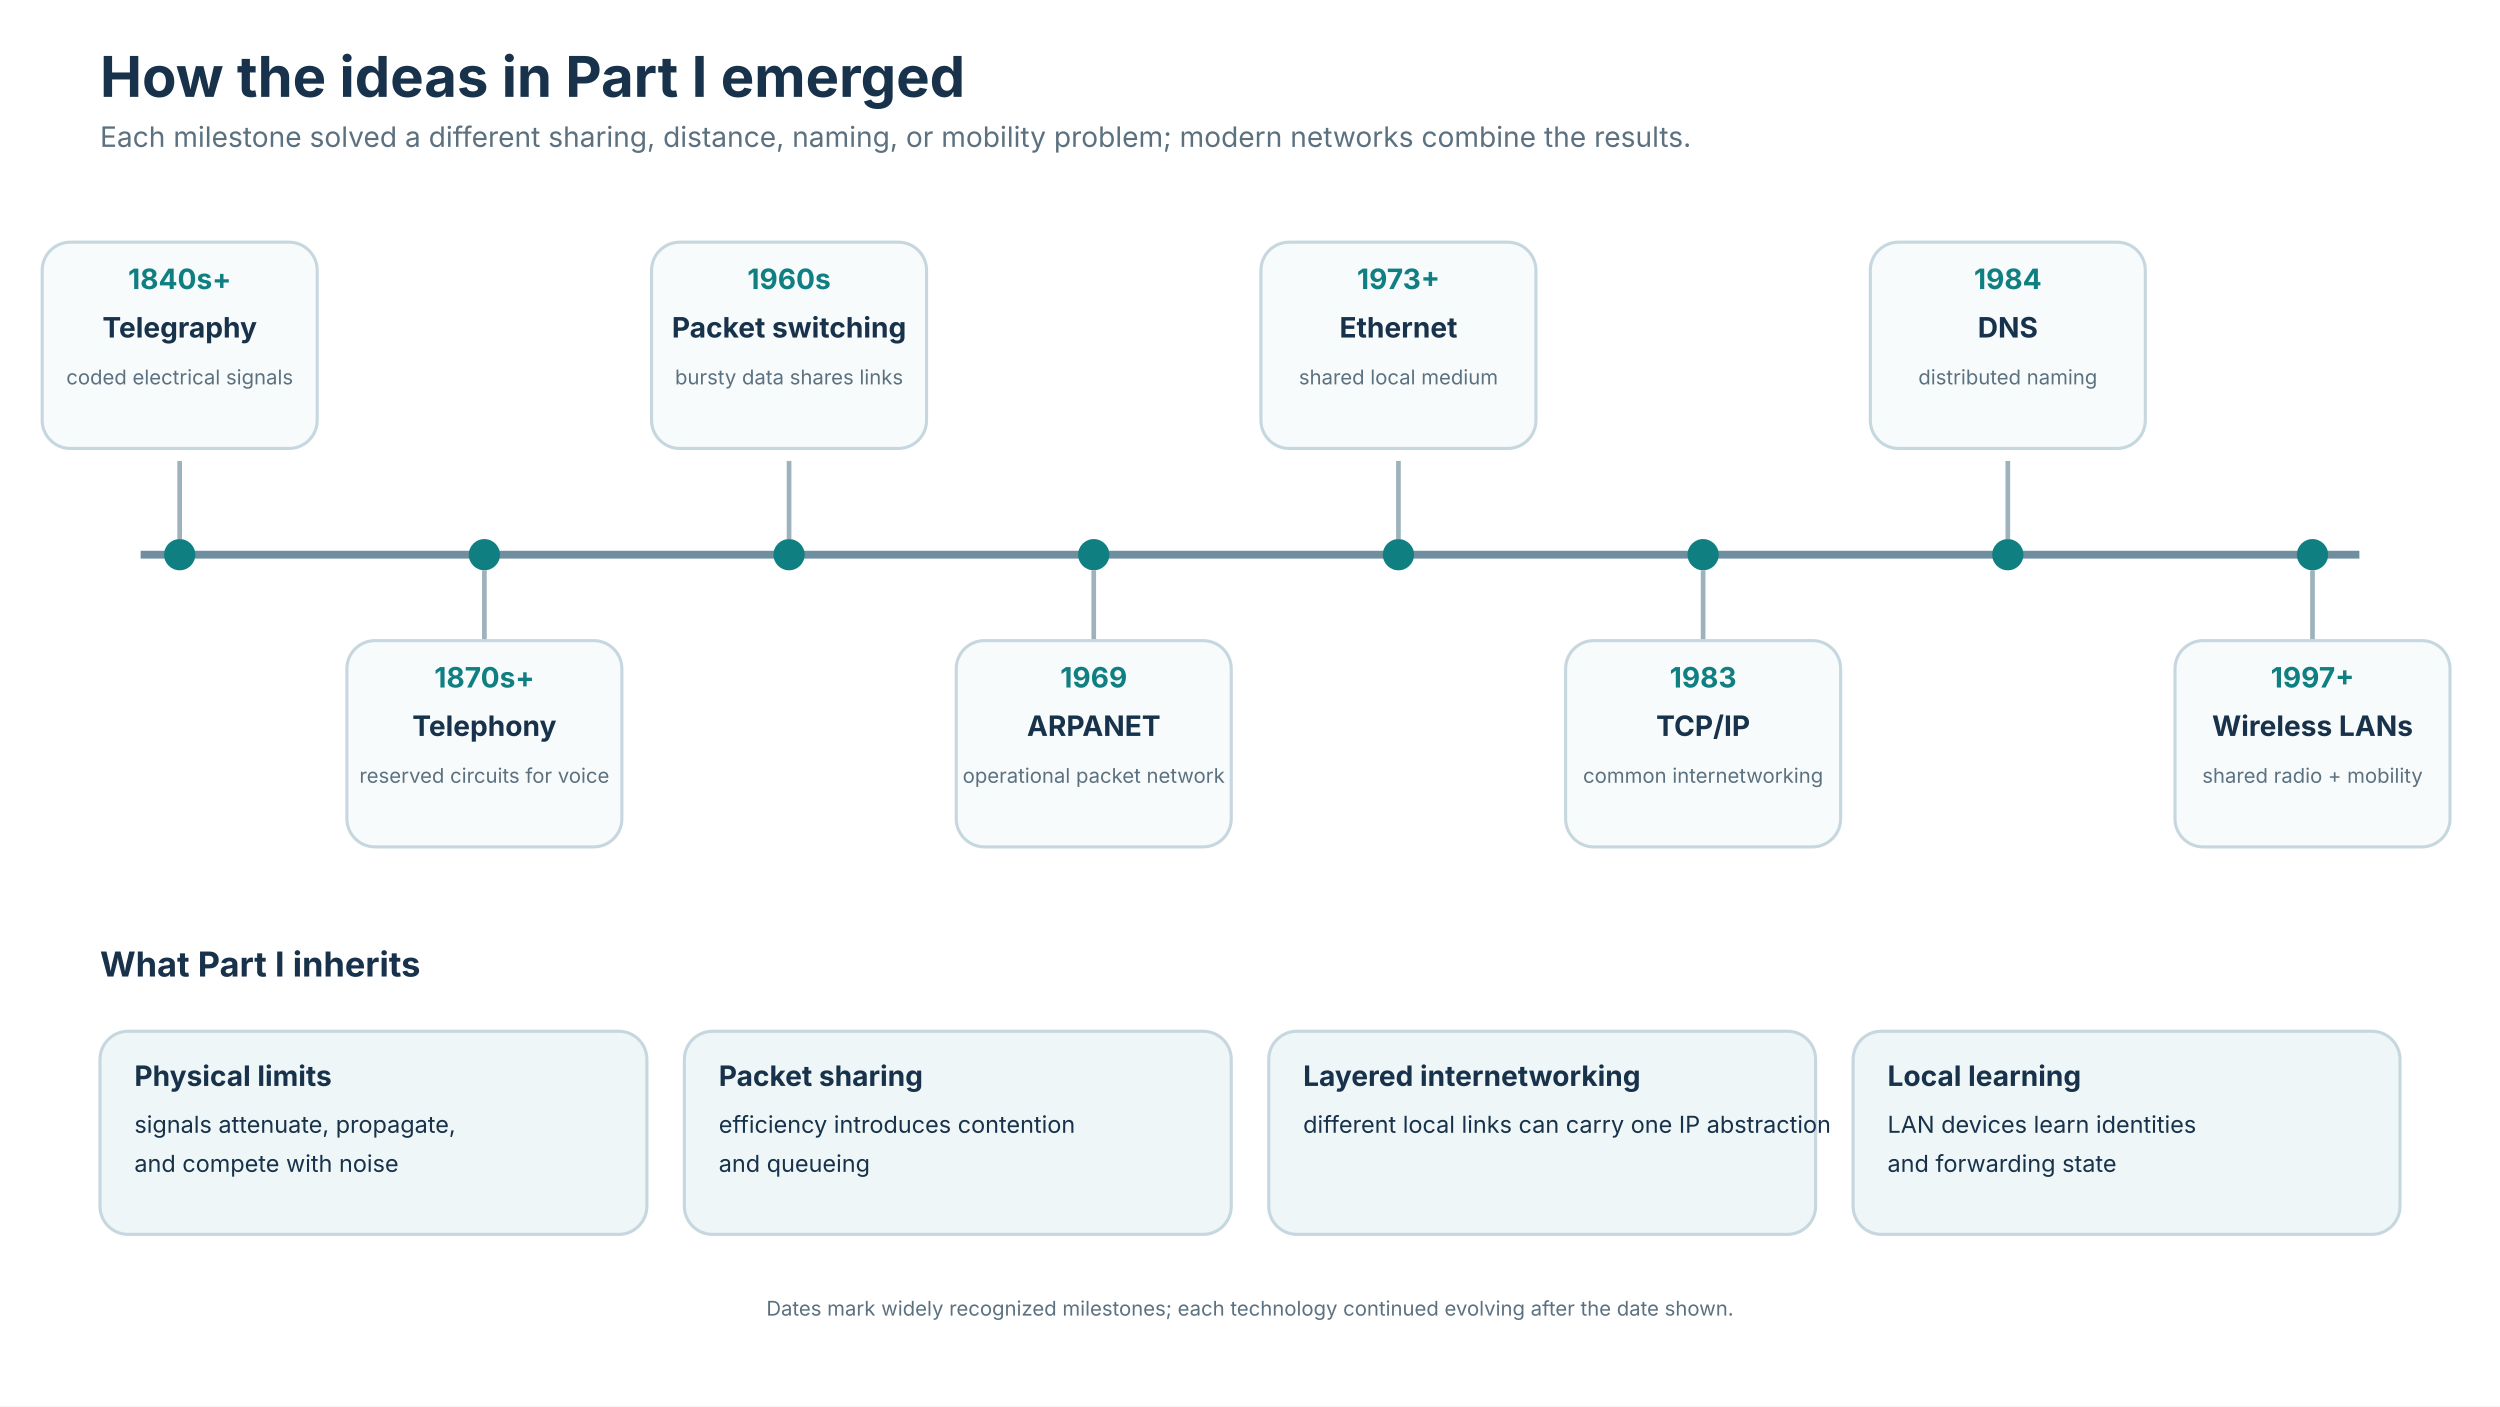
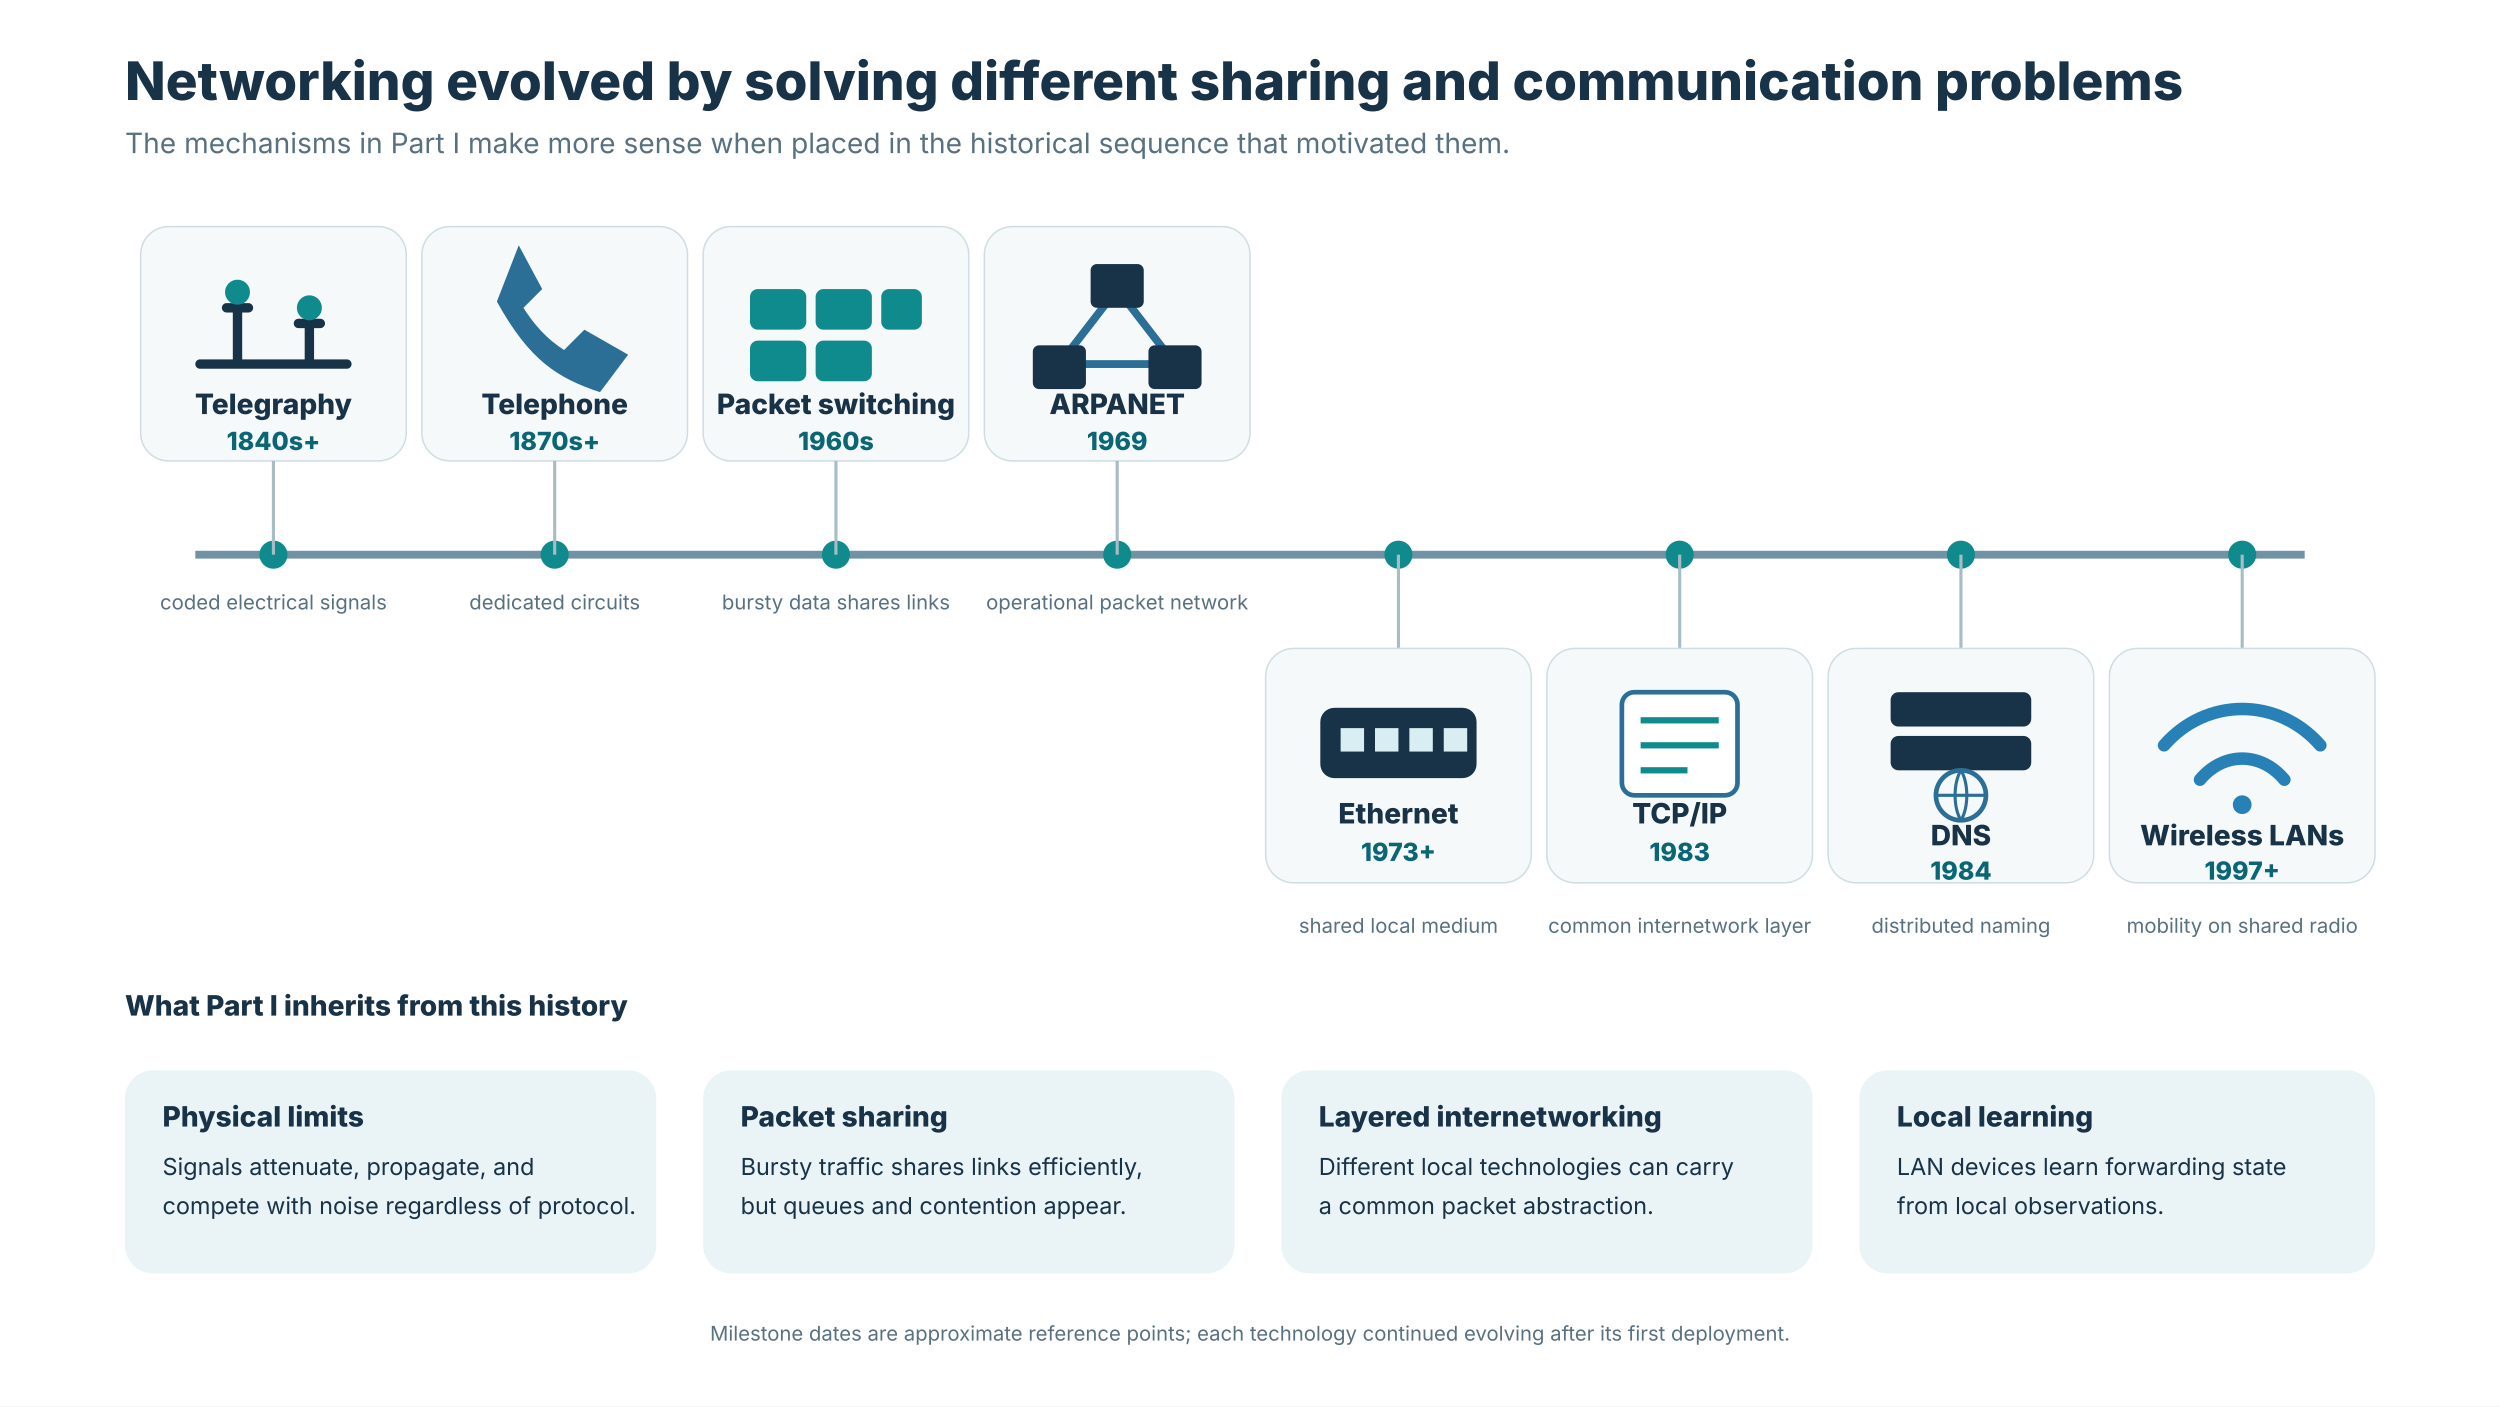
<svg xmlns="http://www.w3.org/2000/svg" viewBox="0 0 1600 900" role="img" aria-labelledby="title desc">
  <style>
- text{font-family:Inter,ui-sans-serif,system-ui,-apple-system,"Segoe UI",sans-serif;fill:#17324a}
- .title{font-size:36px;font-weight:750}.subtitle{font-size:18px;fill:#5c7180}.section{font-size:22px;font-weight:720}
- .label{font-size:18px;font-weight:700}.body{font-size:15px}.small{font-size:13px;fill:#5c7180}.tiny{font-size:12px;fill:#5c7180}
- .mono{font-family:ui-monospace,SFMono-Regular,Consolas,monospace;font-size:13px}.white{fill:#fff}.teal{fill:#0f7f82}.blue{fill:#2b6e96}.orange{fill:#c96b1b}
- .card{fill:#f8fbfc;stroke:#c6d7df;stroke-width:2}.soft{fill:#edf5f7}.navy{fill:#173a56}.rule{stroke:#8fa9b6;stroke-width:3}.thin{stroke:#9db2bc;stroke-width:2}
+   text{font-family:Inter,ui-sans-serif,system-ui,-apple-system,"Segoe UI",sans-serif;fill:#183247}
+   .title{font-size:34px;font-weight:760}.subtitle{font-size:18px;fill:#587181}
+   .head{font-size:18px;font-weight:760}.year{font-size:16px;font-weight:760;fill:#0a6675}
+   .body{font-size:15px}.small{font-size:13px;fill:#587181}
</style>
  <rect width="1600" height="900" fill="#fff" />
-   <text x="64" y="62" class="title">How the ideas in Part I emerged</text>
-   <text x="64" y="94" class="subtitle">Each milestone solved a different sharing, distance, naming, or mobility problem; modern networks combine the results.</text>
-   <line x1="90" y1="355" x2="1510" y2="355" stroke="#6f8fa0" stroke-width="5" />
-   <circle cx="115" cy="355" r="10" fill="#0f7f82" />
-   <line x1="115" y1="345" x2="115" y2="295" stroke="#9db2bc" stroke-width="3" />
-   <rect x="27" y="155" width="176" height="132" rx="18" fill="#f8fbfc" stroke="#c6d7df" stroke-width="2" />
-   <text x="115" y="185" class="label teal" text-anchor="middle">1840s+</text>
-   <text x="115" y="216" class="label" text-anchor="middle">Telegraphy</text>
-   <text x="115" y="246" class="small" text-anchor="middle">coded electrical signals</text>
-   <circle cx="310" cy="355" r="10" fill="#0f7f82" />
-   <line x1="310" y1="365" x2="310" y2="410" stroke="#9db2bc" stroke-width="3" />
-   <rect x="222" y="410" width="176" height="132" rx="18" fill="#f8fbfc" stroke="#c6d7df" stroke-width="2" />
-   <text x="310" y="440" class="label teal" text-anchor="middle">1870s+</text>
-   <text x="310" y="471" class="label" text-anchor="middle">Telephony</text>
-   <text x="310" y="501" class="small" text-anchor="middle">reserved circuits for voice</text>
-   <circle cx="505" cy="355" r="10" fill="#0f7f82" />
-   <line x1="505" y1="345" x2="505" y2="295" stroke="#9db2bc" stroke-width="3" />
-   <rect x="417" y="155" width="176" height="132" rx="18" fill="#f8fbfc" stroke="#c6d7df" stroke-width="2" />
-   <text x="505" y="185" class="label teal" text-anchor="middle">1960s</text>
-   <text x="505" y="216" class="label" text-anchor="middle">Packet switching</text>
-   <text x="505" y="246" class="small" text-anchor="middle">bursty data shares links</text>
-   <circle cx="700" cy="355" r="10" fill="#0f7f82" />
-   <line x1="700" y1="365" x2="700" y2="410" stroke="#9db2bc" stroke-width="3" />
-   <rect x="612" y="410" width="176" height="132" rx="18" fill="#f8fbfc" stroke="#c6d7df" stroke-width="2" />
-   <text x="700" y="440" class="label teal" text-anchor="middle">1969</text>
-   <text x="700" y="471" class="label" text-anchor="middle">ARPANET</text>
-   <text x="700" y="501" class="small" text-anchor="middle">operational packet network</text>
-   <circle cx="895" cy="355" r="10" fill="#0f7f82" />
-   <line x1="895" y1="345" x2="895" y2="295" stroke="#9db2bc" stroke-width="3" />
-   <rect x="807" y="155" width="176" height="132" rx="18" fill="#f8fbfc" stroke="#c6d7df" stroke-width="2" />
-   <text x="895" y="185" class="label teal" text-anchor="middle">1973+</text>
-   <text x="895" y="216" class="label" text-anchor="middle">Ethernet</text>
-   <text x="895" y="246" class="small" text-anchor="middle">shared local medium</text>
-   <circle cx="1090" cy="355" r="10" fill="#0f7f82" />
-   <line x1="1090" y1="365" x2="1090" y2="410" stroke="#9db2bc" stroke-width="3" />
-   <rect x="1002" y="410" width="176" height="132" rx="18" fill="#f8fbfc" stroke="#c6d7df" stroke-width="2" />
-   <text x="1090" y="440" class="label teal" text-anchor="middle">1983</text>
-   <text x="1090" y="471" class="label" text-anchor="middle">TCP/IP</text>
-   <text x="1090" y="501" class="small" text-anchor="middle">common internetworking</text>
-   <circle cx="1285" cy="355" r="10" fill="#0f7f82" />
-   <line x1="1285" y1="345" x2="1285" y2="295" stroke="#9db2bc" stroke-width="3" />
-   <rect x="1197" y="155" width="176" height="132" rx="18" fill="#f8fbfc" stroke="#c6d7df" stroke-width="2" />
-   <text x="1285" y="185" class="label teal" text-anchor="middle">1984</text>
-   <text x="1285" y="216" class="label" text-anchor="middle">DNS</text>
-   <text x="1285" y="246" class="small" text-anchor="middle">distributed naming</text>
-   <circle cx="1480" cy="355" r="10" fill="#0f7f82" />
-   <line x1="1480" y1="365" x2="1480" y2="410" stroke="#9db2bc" stroke-width="3" />
-   <rect x="1392" y="410" width="176" height="132" rx="18" fill="#f8fbfc" stroke="#c6d7df" stroke-width="2" />
-   <text x="1480" y="440" class="label teal" text-anchor="middle">1997+</text>
-   <text x="1480" y="471" class="label" text-anchor="middle">Wireless LANs</text>
-   <text x="1480" y="501" class="small" text-anchor="middle">shared radio + mobility</text>
-   <text x="64" y="625" class="section">What Part I inherits</text>
-   <rect x="64" y="660" width="350" height="130" rx="18" fill="#eef6f7" stroke="#c6d7df" stroke-width="2" />
-   <text x="86" y="695" class="label">Physical limits</text>
-   <text x="86" y="725" class="body">signals attenuate, propagate,</text>
-   <text x="86" y="750" class="body">and compete with noise</text>
-   <rect x="438" y="660" width="350" height="130" rx="18" fill="#eef6f7" stroke="#c6d7df" stroke-width="2" />
-   <text x="460" y="695" class="label">Packet sharing</text>
-   <text x="460" y="725" class="body">efficiency introduces contention</text>
-   <text x="460" y="750" class="body">and queueing</text>
-   <rect x="812" y="660" width="350" height="130" rx="18" fill="#eef6f7" stroke="#c6d7df" stroke-width="2" />
-   <text x="834" y="695" class="label">Layered internetworking</text>
-   <text x="834" y="725" class="body">different local links can carry one IP abstraction</text>
-   <rect x="1186" y="660" width="350" height="130" rx="18" fill="#eef6f7" stroke="#c6d7df" stroke-width="2" />
-   <text x="1208" y="695" class="label">Local learning</text>
-   <text x="1208" y="725" class="body">LAN devices learn identities</text>
-   <text x="1208" y="750" class="body">and forwarding state</text>
-   <text x="800" y="842" class="small" text-anchor="middle">Dates mark widely recognized milestones; each technology continued evolving after the date shown.</text>
+   <text x="80" y="64" class="title">Networking evolved by solving different sharing and communication problems</text>
+   <text x="80" y="98" class="subtitle">The mechanisms in Part I make more sense when placed in the historical sequence that motivated them.</text>
+   <line x1="125" y1="355" x2="1475" y2="355" stroke="#6f92a4" stroke-width="5" />
+   <g fill="#0f8b8d">
+     <circle cx="175" cy="355" r="9" />
+     <circle cx="355" cy="355" r="9" />
+     <circle cx="535" cy="355" r="9" />
+     <circle cx="715" cy="355" r="9" />
+     <circle cx="895" cy="355" r="9" />
+     <circle cx="1075" cy="355" r="9" />
+     <circle cx="1255" cy="355" r="9" />
+     <circle cx="1435" cy="355" r="9" />
+   </g>
+   <g transform="translate(90,145)">
+     <rect width="170" height="150" rx="18" fill="#f6f9fa" stroke="#d0dee4" />
+     <path d="M38 88h94M62 88V52M108 88V62M55 52h14M101 62h14" stroke="#183247" stroke-width="6" stroke-linecap="round" />
+     <circle cx="62" cy="42" r="8" fill="#0f8b8d" />
+     <circle cx="108" cy="52" r="8" fill="#0f8b8d" />
+     <text x="85" y="120" text-anchor="middle" class="head">Telegraphy</text>
+     <text x="85" y="143" text-anchor="middle" class="year">1840s+</text>
+     <line x1="85" y1="150" x2="85" y2="210" stroke="#a8bcc5" stroke-width="2" />
+     <text x="85" y="245" text-anchor="middle" class="small">coded electrical signals</text>
+   </g>
+   <g transform="translate(270,145)">
+     <rect width="170" height="150" rx="18" fill="#f6f9fa" stroke="#d0dee4" />
+     <path d="M48 48c21 38 39 49 66 58l18-24-28-16-13 13c-11-7-19-16-26-27l12-12-15-28z" fill="#2b6e96" />
+     <text x="85" y="120" text-anchor="middle" class="head">Telephone</text>
+     <text x="85" y="143" text-anchor="middle" class="year">1870s+</text>
+     <line x1="85" y1="150" x2="85" y2="210" stroke="#a8bcc5" stroke-width="2" />
+     <text x="85" y="245" text-anchor="middle" class="small">dedicated circuits</text>
+   </g>
+   <g transform="translate(450,145)">
+     <rect width="170" height="150" rx="18" fill="#f6f9fa" stroke="#d0dee4" />
+     <g fill="#0f8b8d">
+       <rect x="30" y="40" width="36" height="26" rx="5" />
+       <rect x="72" y="40" width="36" height="26" rx="5" />
+       <rect x="114" y="40" width="26" height="26" rx="5" />
+       <rect x="30" y="73" width="36" height="26" rx="5" />
+       <rect x="72" y="73" width="36" height="26" rx="5" />
+     </g>
+     <text x="85" y="120" text-anchor="middle" class="head">Packet switching</text>
+     <text x="85" y="143" text-anchor="middle" class="year">1960s</text>
+     <line x1="85" y1="150" x2="85" y2="210" stroke="#a8bcc5" stroke-width="2" />
+     <text x="85" y="245" text-anchor="middle" class="small">bursty data shares links</text>
+   </g>
+   <g transform="translate(630,145)">
+     <rect width="170" height="150" rx="18" fill="#f6f9fa" stroke="#d0dee4" />
+     <g stroke="#2b6e96" stroke-width="5">
+       <line x1="85" y1="40" x2="48" y2="88" />
+       <line x1="85" y1="40" x2="122" y2="88" />
+       <line x1="48" y1="88" x2="122" y2="88" />
+     </g>
+     <g fill="#183247">
+       <rect x="68" y="24" width="34" height="28" rx="4" />
+       <rect x="31" y="76" width="34" height="28" rx="4" />
+       <rect x="105" y="76" width="34" height="28" rx="4" />
+     </g>
+     <text x="85" y="120" text-anchor="middle" class="head">ARPANET</text>
+     <text x="85" y="143" text-anchor="middle" class="year">1969</text>
+     <line x1="85" y1="150" x2="85" y2="210" stroke="#a8bcc5" stroke-width="2" />
+     <text x="85" y="245" text-anchor="middle" class="small">operational packet network</text>
+   </g>
+   <g transform="translate(810,415)">
+     <line x1="85" y1="-60" x2="85" y2="0" stroke="#a8bcc5" stroke-width="2" />
+     <rect width="170" height="150" rx="18" fill="#f6f9fa" stroke="#d0dee4" />
+     <rect x="35" y="38" width="100" height="45" rx="9" fill="#183247" />
+     <g fill="#d8eef2">
+       <rect x="48" y="51" width="15" height="15" />
+       <rect x="70" y="51" width="15" height="15" />
+       <rect x="92" y="51" width="15" height="15" />
+       <rect x="114" y="51" width="15" height="15" />
+     </g>
+     <text x="85" y="112" text-anchor="middle" class="head">Ethernet</text>
+     <text x="85" y="136" text-anchor="middle" class="year">1973+</text>
+     <text x="85" y="182" text-anchor="middle" class="small">shared local medium</text>
+   </g>
+   <g transform="translate(990,415)">
+     <line x1="85" y1="-60" x2="85" y2="0" stroke="#a8bcc5" stroke-width="2" />
+     <rect width="170" height="150" rx="18" fill="#f6f9fa" stroke="#d0dee4" />
+     <rect x="48" y="28" width="74" height="66" rx="8" fill="#fff" stroke="#2b6e96" stroke-width="3" />
+     <path d="M60 46h50M60 62h50M60 78h30" stroke="#0f8b8d" stroke-width="4" />
+     <text x="85" y="112" text-anchor="middle" class="head">TCP/IP</text>
+     <text x="85" y="136" text-anchor="middle" class="year">1983</text>
+     <text x="85" y="182" text-anchor="middle" class="small">common internetwork layer</text>
+   </g>
+   <g transform="translate(1170,415)">
+     <line x1="85" y1="-60" x2="85" y2="0" stroke="#a8bcc5" stroke-width="2" />
+     <rect width="170" height="150" rx="18" fill="#f6f9fa" stroke="#d0dee4" />
+     <g fill="#183247">
+       <rect x="40" y="28" width="90" height="22" rx="5" />
+       <rect x="40" y="56" width="90" height="22" rx="5" />
+     </g>
+     <circle cx="85" cy="94" r="16" fill="none" stroke="#2b6e96" stroke-width="3" />
+     <path d="M69 94h32M85 78c-5 8-5 24 0 32M85 78c5 8 5 24 0 32" fill="none" stroke="#2b6e96" stroke-width="2" />
+     <text x="85" y="126" text-anchor="middle" class="head">DNS</text>
+     <text x="85" y="148" text-anchor="middle" class="year">1984</text>
+     <text x="85" y="182" text-anchor="middle" class="small">distributed naming</text>
+   </g>
+   <g transform="translate(1350,415)">
+     <line x1="85" y1="-60" x2="85" y2="0" stroke="#a8bcc5" stroke-width="2" />
+     <rect width="170" height="150" rx="18" fill="#f6f9fa" stroke="#d0dee4" />
+     <g fill="none" stroke="#2781b6" stroke-width="8" stroke-linecap="round">
+       <path d="M35 62c27-31 73-31 100 0" />
+       <path d="M58 84c15-18 39-18 54 0" />
+     </g>
+     <circle cx="85" cy="100" r="6" fill="#2781b6" />
+     <text x="85" y="126" text-anchor="middle" class="head">Wireless LANs</text>
+     <text x="85" y="148" text-anchor="middle" class="year">1997+</text>
+     <text x="85" y="182" text-anchor="middle" class="small">mobility on shared radio</text>
+   </g>
+   <text x="80" y="650" class="head">What Part I inherits from this history</text>
+   <g transform="translate(80,685)">
+     <rect width="340" height="130" rx="18" fill="#eaf4f6" />
+     <text x="24" y="36" class="head">Physical limits</text>
+     <text x="24" y="67" class="body">Signals attenuate, propagate, and</text>
+     <text x="24" y="92" class="body">compete with noise regardless of protocol.</text>
+   </g>
+   <g transform="translate(450,685)">
+     <rect width="340" height="130" rx="18" fill="#eaf4f6" />
+     <text x="24" y="36" class="head">Packet sharing</text>
+     <text x="24" y="67" class="body">Bursty traffic shares links efficiently,</text>
+     <text x="24" y="92" class="body">but queues and contention appear.</text>
+   </g>
+   <g transform="translate(820,685)">
+     <rect width="340" height="130" rx="18" fill="#eaf4f6" />
+     <text x="24" y="36" class="head">Layered internetworking</text>
+     <text x="24" y="67" class="body">Different local technologies can carry</text>
+     <text x="24" y="92" class="body">a common packet abstraction.</text>
+   </g>
+   <g transform="translate(1190,685)">
+     <rect width="330" height="130" rx="18" fill="#eaf4f6" />
+     <text x="24" y="36" class="head">Local learning</text>
+     <text x="24" y="67" class="body">LAN devices learn forwarding state</text>
+     <text x="24" y="92" class="body">from local observations.</text>
+   </g>
+   <text x="800" y="858" text-anchor="middle" class="small">Milestone dates are approximate reference points; each technology continued evolving after its first deployment.</text>
</svg>
